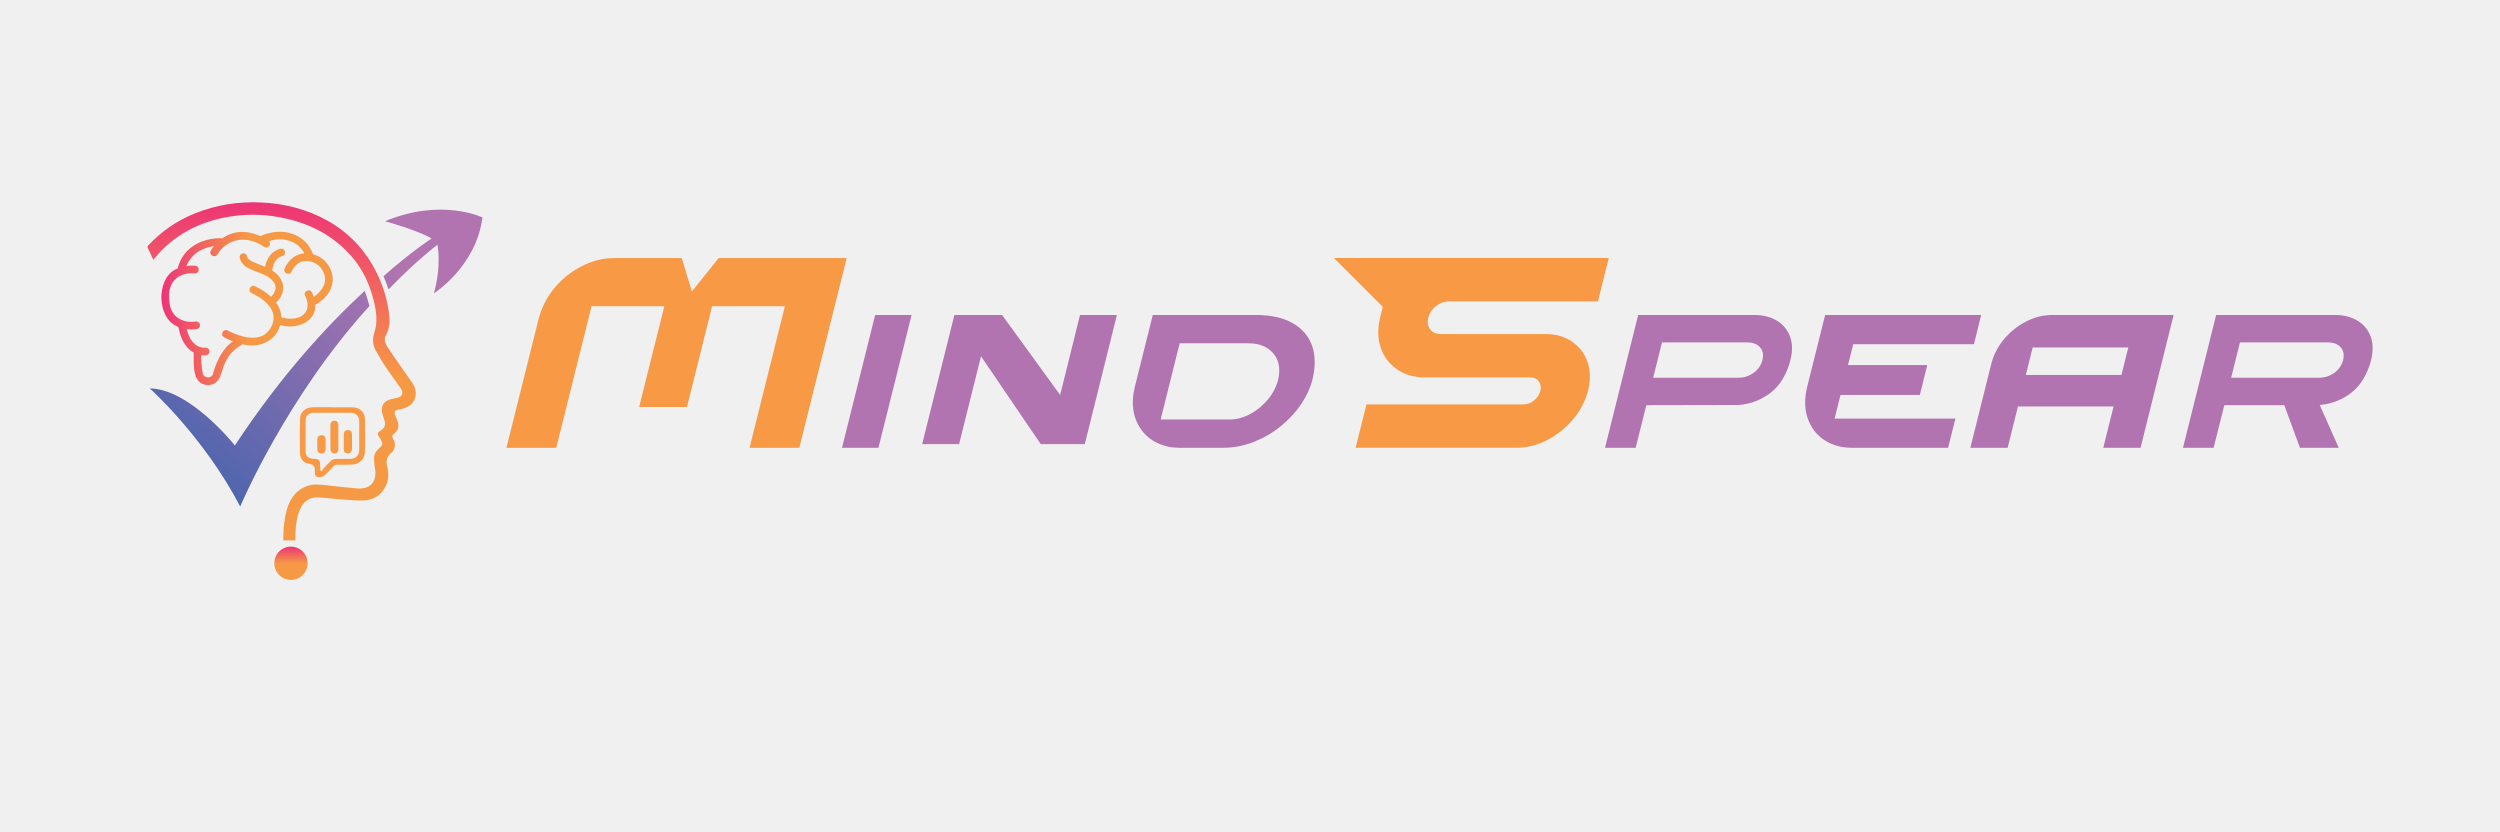
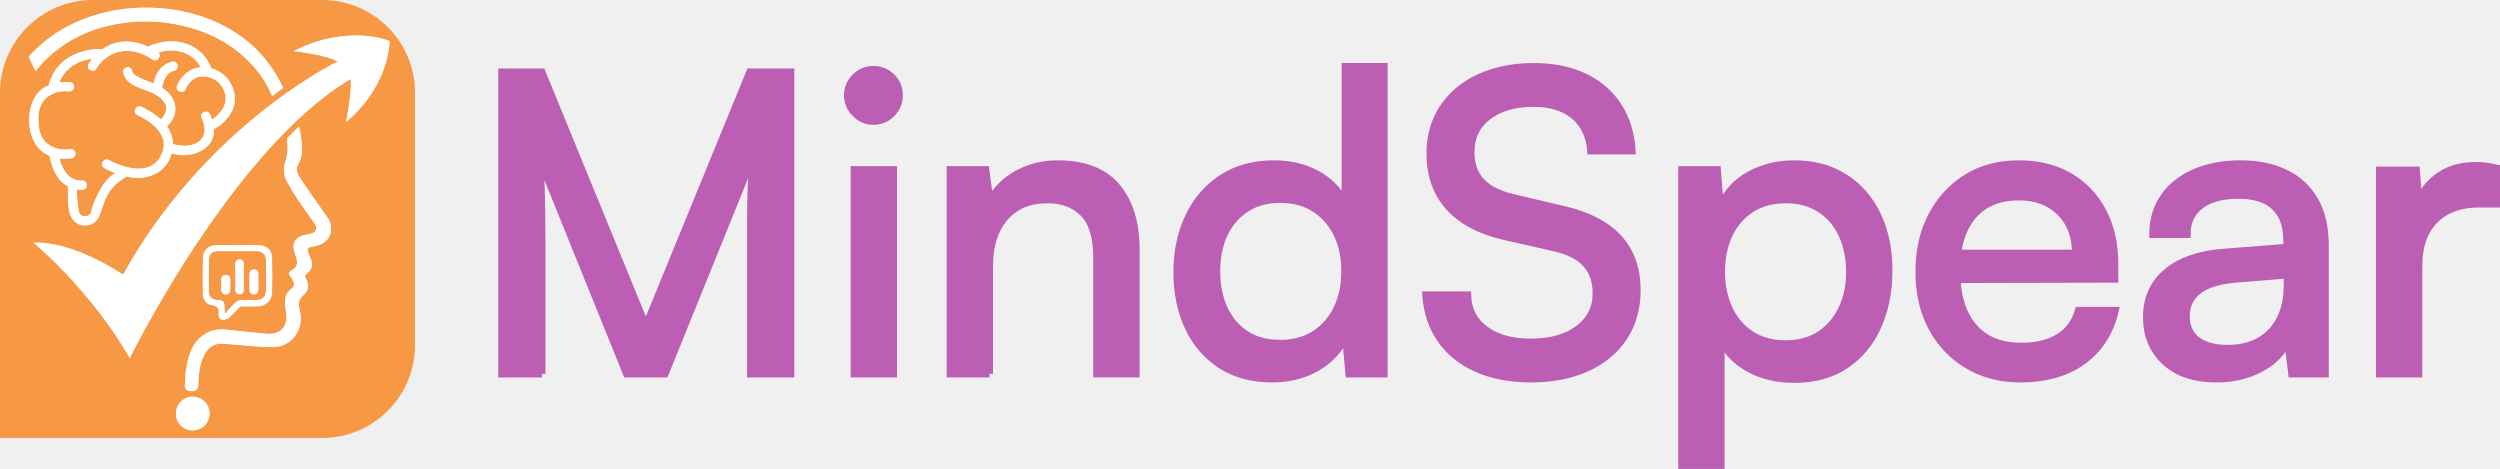
- <svg xmlns="http://www.w3.org/2000/svg" xmlns:xlink="http://www.w3.org/1999/xlink" id="Layer_1" data-name="Layer 1" viewBox="0 0 1940 645.5">
+ <svg xmlns="http://www.w3.org/2000/svg" id="Layer_2" data-name="Layer 2" viewBox="0 0 1762.59 330.58">
  <defs>
    <style>
      .cls-1 {
-         fill: url(#linear-gradient-2);
+         fill: #fff;
+       }
+ 
+       .cls-1, .cls-2 {
+         stroke-width: 0px;
+       }
+ 
+       .cls-3 {
+         fill: #bc5eb3;
+         stroke: #bc5eb3;
+         stroke-miterlimit: 10;
+         stroke-width: 5px;
      }

      .cls-2 {
-         fill: #f79945;
-       }
- 
-       .cls-3 {
-         fill: #b174b0;
-       }
- 
-       .cls-4 {
-         fill: url(#linear-gradient-5);
-       }
- 
-       .cls-5 {
-         fill: url(#linear-gradient-3);
-       }
- 
-       .cls-6 {
-         fill: url(#linear-gradient);
-       }
- 
-       .cls-7 {
-         fill: url(#linear-gradient-4);
+         fill: #f69844;
      }
    </style>
-     <linearGradient id="linear-gradient" x1="125.24" y1="239.35" x2="258.19" y2="239.35" gradientUnits="userSpaceOnUse">
-       <stop offset="0" stop-color="#ed3477" />
-       <stop offset=".51" stop-color="#f69944" />
-     </linearGradient>
-     <linearGradient id="linear-gradient-2" x1="120.11" y1="381.9" x2="290.79" y2="192.25" gradientUnits="userSpaceOnUse">
-       <stop offset="0" stop-color="#3f63ad" />
-       <stop offset="1" stop-color="#b174b0" />
-     </linearGradient>
-     <linearGradient id="linear-gradient-3" x1="139.63" y1="399.47" x2="310.31" y2="209.82" xlink:href="#linear-gradient-2" />
-     <linearGradient id="linear-gradient-4" x1="221" y1="157.6" x2="214.08" y2="419.2" xlink:href="#linear-gradient" />
-     <linearGradient id="linear-gradient-5" x1="225.77" y1="424.18" x2="225.77" y2="450" xlink:href="#linear-gradient" />
  </defs>
-   <g>
-     <path class="cls-2" d="m657.03,200.25l-36.75,147.23h-38.62l27.41-109.85h-56.48l-19.52,78.18h-37.07l19.52-78.18h-56.48l-27.41,109.85h-38.62l25.13-100.61c3.39-12.8,10.66-23.81,21.8-33.02,11.9-9.07,24.05-13.6,36.44-13.6h52.64l7.89,25.96,20.77-25.96h99.36Z" />
-     <path class="cls-3" d="m653.4,347.48l25.73-103.06h28.27l-25.73,103.06h-28.27Z" />
-     <path class="cls-3" d="m822.67,306.49l15.41-62.07h28.64l-24.93,100.22h-34.16l-46.37-68.17-17.01,68.17h-28.64l25-100.22h36.99l45.06,62.07Z" />
-     <path class="cls-3" d="m894.55,244.42h79.8c11.77,0,21.37,2.12,28.78,6.36,7.41,4.24,12.43,10.1,15.05,17.59,2.62,7.49,2.71,16.22.29,26.2-1.65,6.49-4.58,12.85-8.79,19.08-4.22,6.23-9.44,11.88-15.66,16.97-6.23,5.09-13.2,9.17-20.93,12.25-7.73,3.08-15.88,4.62-24.46,4.62h-33.22c-6.15,0-11.79-1.17-16.9-3.52-5.11-2.35-9.32-5.73-12.61-10.14-6.64-9.16-8.46-20.13-5.45-32.92l14.1-56.47Zm6.11,81.11h53.27c5.57,0,11-1.43,16.28-4.29,5.28-2.86,9.85-6.61,13.7-11.26,3.85-4.65,6.5-9.81,7.96-15.48,1.89-8.48.58-15.29-3.92-20.42-4.51-5.14-10.93-7.7-19.26-7.7h-53.27l-14.75,59.16Z" />
-     <path class="cls-2" d="m1248.4,200.25l-8.41,33.64h-115.77c-3.39,0-6.71,1.21-9.97,3.63-3.05,2.49-5.02,5.5-5.92,9.03-.83,3.6-.33,6.61,1.51,9.03,1.83,2.42,4.52,3.63,8.05,3.63h81.71c11.63,0,20.9,4.33,27.83,12.98,6.23,8.72,7.85,19.1,4.88,31.15-2.22,8.24-6.14,15.66-11.78,22.27-5.64,6.61-12.3,11.91-19.99,15.88-7.68,3.98-15.61,5.97-23.78,5.97h-124.8l8.41-33.64h121.89c2.84,0,5.52-1,8.05-3.01,2.53-2.01,4.2-4.5,5.04-7.48.62-2.98.19-5.47-1.3-7.48-1.49-2.01-3.69-3.01-6.59-3.01h-81.71c-8.52,0-15.77-2.09-21.75-6.28-5.99-4.19-10.18-9.76-12.56-16.72-2.39-6.96-2.54-14.76-.47-23.41l2.08-8.31-37.9-37.9h213.26Z" />
-     <path class="cls-3" d="m1277.56,314.41l-8.29,33.07h-23.77l25.73-103.06h90.27c6.4,0,12.03,1.39,16.9,4.18,4.87,2.79,8.36,6.78,10.46,11.99,2.11,5.21,2.29,11.47.54,18.79-2.96,11.19-8.02,19.6-15.19,25.22-7.17,5.62-15.41,8.84-24.71,9.67l-71.95.15Zm12.14-48.7l-6.83,27.4h66.28c4.17,0,8.01-1.22,11.52-3.67,3.51-2.45,5.85-5.8,7.01-10.07.97-4.21.3-7.55-2-9.99-2.3-2.45-5.54-3.67-9.7-3.67h-66.28Z" />
-     <path class="cls-3" d="m1537.39,244.42l-5.6,22.68h-93.68l-4.07,16.21h61.49l-5.74,23.18h-61.56l-4.58,18.32h93.76l-5.67,22.68h-74.71c-6.15,0-11.77-1.17-16.86-3.52-5.09-2.35-9.28-5.71-12.57-10.07-6.59-9.16-8.41-20.11-5.45-32.85l14.17-56.62h121.08Z" />
-     <path class="cls-3" d="m1686.74,244.42l-25.66,103.06h-28.93l7.99-32.05h-74.21l-8,32.05h-28.93l16.28-65.34c1.84-7.02,5.15-13.37,9.92-19.04,4.77-5.67,10.44-10.2,17.01-13.59,6.56-3.39,13.31-5.09,20.24-5.09h94.26Zm-114.69,46.51h74.21l5.31-21.3h-74.21l-5.31,21.3Z" />
-     <path class="cls-3" d="m1772.65,314.41h-46.59l-8.29,33.07h-23.77l25.73-103.06h92.37c6.35,0,11.97,1.39,16.86,4.18,4.89,2.79,8.38,6.78,10.47,11.99,2.08,5.21,2.28,11.47.58,18.79-3,11.19-8.08,19.6-15.23,25.22-7.15,5.62-15.37,8.84-24.67,9.67l14.75,33.22h-30.09l-12.14-33.07Zm-34.45-48.7l-6.83,27.4h68.39c4.17,0,8.01-1.22,11.52-3.67,3.51-2.45,5.85-5.8,7.01-10.07.92-4.21.24-7.55-2.03-9.99-2.28-2.45-5.5-3.67-9.67-3.67h-68.39Z" />
-   </g>
-   <g>
+   <g id="Layer_1-2" data-name="Layer 1">
    <g>
-       <path class="cls-2" d="m257.73,316.09c5.61,0,11.22-.19,16.81.06,4.9.22,8.57,4.06,8.65,8.94.14,8.54.16,17.09-.01,25.63-.11,5.45-4.45,9.58-10.02,9.82-3.84.17-7.7.12-11.54.05-1.31-.02-2.15.42-3.01,1.38-2.09,2.33-4.21,4.65-6.53,6.73-.98.88-2.48,1.46-3.81,1.61-2.58.28-4.11-1.04-3.98-3.61.2-3.81-.1-6.35-5.01-6.97-4.03-.51-6.42-4.06-6.5-8.24-.17-8.8-.2-17.61.04-26.4.14-5.22,4.17-8.91,9.47-9.06,5.15-.14,10.3-.03,15.46-.03,0,.04,0,.07,0,.11Zm-9.08,49.13c.33.21.66.42.99.63.34-.63.58-1.37,1.05-1.89,2.02-2.21,4.02-4.47,6.23-6.47.86-.78,2.26-1.3,3.44-1.35,3.71-.16,7.43-.02,11.15-.05,4.55-.03,7.21-2.58,7.25-7.1.06-7.43.04-14.87-.01-22.3-.02-3.79-2.59-6.32-6.44-6.34-9.65-.04-19.3-.05-28.96,0-3.84.02-6.16,2.24-6.2,6.06-.08,7.96-.08,15.91-.01,23.87.03,3.4,2.24,5.52,5.66,5.77.58.04,1.17.02,1.76.05,2.63.13,3.77,1.3,3.86,3.9.06,1.75.15,3.49.23,5.23Z" />
-       <path class="cls-2" d="m262.56,339.39c0,2.93.02,5.86,0,8.79-.03,2.47-.94,3.59-2.84,3.62-2.2.03-3.23-1.04-3.27-3.66-.06-4.82-.03-9.63-.04-14.45,0-1.37-.07-2.74,0-4.1.11-1.98,1.31-3.2,2.99-3.17,1.93.03,3.1,1.15,3.14,3.21.06,3.25.02,6.51.02,9.76,0,0,0,0,0,0Z" />
-       <path class="cls-2" d="m273.18,342.65c0,1.83.05,3.65-.01,5.48-.08,2.31-1.32,3.74-3.14,3.75-2.14,0-3.25-1.19-3.28-3.7-.04-3.59-.03-7.18.03-10.76.05-2.65,1.09-3.68,3.49-3.64,1.94.03,2.84,1.13,2.89,3.6.03,1.76,0,3.52,0,5.28h.01Z" />
-       <path class="cls-2" d="m252.67,344.62c0,1.3.05,2.6-.01,3.9-.11,2.24-1.22,3.39-3.19,3.4-1.94,0-3.18-1.22-3.24-3.37-.07-2.54-.08-5.08-.02-7.61.05-2.05,1.36-3.24,3.36-3.23,1.98,0,2.99,1.06,3.08,3.21.03.65.01,1.3.02,1.95,0,.59,0,1.17,0,1.76Z" />
+       <g>
+         <path class="cls-2" d="M49.42,105.16c1.76-.3,3.45.85,3.76,2.61.33,1.76-.84,3.45-2.61,3.77-.54.13-6.59.63-8.61.09,4.24,16.93,15.04,15.74,15.59,15.67,1.71-.27,3.4.94,3.68,2.69.28,1.77-.92,3.43-2.69,3.72-.65.04-3.06.17-4.32-.14-.12,5.29.55,10.97,1.25,15.17h0c.7,4.67,7.64,5.11,8.85.53,2.3-9.74,8.78-22.44,16.87-27.31-4.37-1.65-7.34-3.32-7.63-3.49-3.67-2.14-.49-7.71,3.21-5.64.15.09,15.44,8.67,27,5.25,8.25-2.02,14-13.32,10.89-20.99-3.64-10-17.44-15.81-17.58-15.87-3.91-1.64-1.45-7.58,2.47-6,.45.18,7.68,3.23,13.82,9,3.37-3.08,5.71-8.8,1.74-13.02-6.92-9.38-25.35-7.51-28.28-19.98-.33-1.76.82-3.46,2.58-3.79,1.73-.32,3.46.82,3.79,2.58.24,3.99,10.13,6.55,15.1,8.79,2.88-13.91,12.96-15.29,13.43-15.35,4.1-.4,4.95,5.78.8,6.44-.29.04-6.71,1.17-8.21,12.05,11.01,6.75,12.44,18.84,3.34,27.16,2.6,3.56,4.33,8.08,4.35,12.5,16.12,4.46,27.08-4.35,20.26-18.13-2.02-3.73,3.68-6.8,5.7-3.1.08.14.86,1.65,1.57,3.91,2.89-1.97,11.55-8.75,9.19-17.96-3.02-11.77-14.03-13.27-18.59-12.15-6.49,1.6-9.23,8.46-9.25,8.51-1.55,3.97-7.53,1.67-6.06-2.29.15-.41,3.91-10.08,13.76-12.51.9-.22,1.88-.36,2.89-.44-4.8-9.87-17.56-14.59-29.79-10.34,2.53,2.71-.99,6.88-4.1,4.87-16.84-11.56-32.83-5.22-39.54,6.29-2.1,3.7-7.71.52-5.66-3.17.09-.17.97-1.7,2.62-3.73-6.87.89-18.24,4.31-23.28,16.8,4.17-.61,7.37-.26,7.64-.23,4.22.53,3.44,6.95-.78,6.44-10.81-1.1-23.61,4.85-21.31,23.4.86,15.35,13.82,18.81,22.15,17.36Z" />
+         <path class="cls-2" d="M227.11,0H65.5C29.33,0,0,29.33,0,65.5v243.27h227.11c36.18,0,65.5-29.33,65.5-65.5V65.5C292.61,29.33,263.29,0,227.11,0ZM21.11,38.97c10.18-10.95,22.22-19.21,36.07-24.83,16.81-6.82,34.35-9.49,52.4-8.57,17.83.91,34.82,5.25,50.54,13.89,15.19,8.35,27.1,20.14,35.72,35.18,1.37,2.4,2.64,4.84,3.81,7.31-2.52,1.8-5.12,3.72-7.8,5.74-3.1-7.29-7.18-14.09-12.52-20.2-12.23-13.99-27.57-23.07-45.44-28.03-13.86-3.85-27.95-5.26-42.24-3.83-22.75,2.28-43.01,10.34-59.55,26.58-2.46,2.42-4.6,5.17-7.03,7.94-1.54-3.21-3.1-6.39-4.53-9.62-.17-.37.21-1.18.56-1.56ZM34.23,60.3c7.09-27.06,36.38-25.71,36.67-25.69.35.02.67.14.99.26,2.74-1.96,6.09-3.72,10.05-4.72,7.01-1.78,14.49-.86,22.29,2.69,20.22-8.91,38.95-.9,44.74,15.37,6.76,1.82,13.55,6.86,16.03,16.53,3.91,16.07-12.77,26.08-14.28,26.09,1.37,15.01-17.08,21.56-29.65,17.24-3.69,14.2-18.42,19.92-31.64,16.34-2.57,1.36-10.33,5.97-14.12,13.95-5.19,9.62-3.52,19.93-15.35,20.66-13.7-.75-11.9-16.81-12.12-27.62-5.02-2.75-10.42-8.59-12.81-20.9-.01-1.35-3.66-2.01-5.02-3.49-13.87-10.28-12.64-40.79,4.21-46.72ZM135.88,303.44c-6.55,0-11.86-5.31-11.86-11.86s5.31-11.86,11.86-11.86,11.86,5.31,11.86,11.86-5.31,11.86-11.86,11.86ZM233.18,163.76c-1.11,5.06-4.59,7.84-9.3,9.31-1.42.44-2.91.61-4.36.95-2.45.56-3.07,1.6-2.26,4,.62,1.81,1.53,3.52,2.12,5.34,1.24,3.84.37,6.8-2.82,9.25-1.65,1.27-2.03,2.24-.74,4.17,2.28,3.41,1.68,8.33-1.67,11.04-3.74,3.02-3.98,6.49-2.95,10.66,1.22,4.94,1.2,9.89-1.01,14.61-3.64,7.78-10.19,11.62-18.4,11.64-8.64.01-17.28-1.11-25.92-1.75-2.76-.2-5.52-.44-8.29-.66-7.23-.58-11.68,3.62-14.12,8.93-2.72,5.92-3.37,12.29-3.68,18.7-.03.62-.04,1.25-.04,1.88,0,2.16-1.75,3.91-3.92,3.91h-1.6c-2.2,0-3.99-1.81-3.92-4.01,0-.01,0-.03,0-.04.24-6.76.88-13.47,2.77-20.01,2.39-8.27,6.88-14.79,15.18-18.06,5.01-1.97,10.2-1.35,15.37-.79,8.05.87,16.1,1.78,24.17,2.47,11.39.97,15.55-6.57,13.81-15.86-.47-2.49-.73-5.07-.68-7.6.06-3.29,1.68-5.93,4.21-8.06,2.63-2.2,2.8-3.41,1.14-6.45-.88-1.61-2.61-3.27-2.45-4.76.13-1.26,2.47-2.23,3.75-3.43,1.91-1.78,2.3-4,1.57-6.45-.65-2.17-1.47-4.31-1.95-6.52-1.06-4.9,1.32-8.75,6.15-10.12,1.84-.52,3.75-.79,5.61-1.25,3.94-.97,5.15-3.86,2.86-7.2-3.9-5.68-8.08-11.19-11.9-16.92-2.79-4.19-5.34-8.56-7.75-12.98-2.39-4.39-2.54-9.01-.96-13.82,1.78-5.45,1.89-10.9,1.17-16.32,2.77-2.85,5.57-5.64,8.39-8.35.75,3.19,1.34,6.43,1.77,9.73.76,5.74.75,11.49-2.28,16.81-2.06,3.62-.59,6.95,1.42,9.97,4.09,6.16,8.35,12.2,12.56,18.28,2.19,3.15,4.49,6.23,6.62,9.42,2.08,3.12,3.11,6.56,2.29,10.33ZM149.35,215.11c-3.9-.49-6.21-3.92-6.29-7.97-.17-8.51-.19-17.03.04-25.53.14-5.05,4.03-8.62,9.15-8.76,4.98-.14,9.96-.03,14.95-.03v.11c5.42,0,10.85-.19,16.26.06,4.74.21,8.28,3.93,8.36,8.64.14,8.26.16,16.52-.01,24.78-.11,5.27-4.3,9.26-9.69,9.5-3.71.16-7.44.11-11.16.05-1.26-.02-2.08.41-2.91,1.33-2.02,2.25-4.07,4.5-6.32,6.51-.95.85-2.4,1.41-3.68,1.55-2.49.27-3.97-1-3.85-3.5.19-3.69-.09-6.14-4.84-6.74ZM243.97,85.95c4.34-20.9,3.3-30.29,3.3-30.29-13.69,8.1-27.09,18.84-39.92,31.15-2.83,2.71-5.63,5.5-8.39,8.35-61.16,62.98-107.44,157.22-107.44,157.22-28.35-48.97-67.79-81.23-67.79-81.23,28.12-1.46,63.05,22.51,63.05,22.51,32.14-57.86,74.16-97.26,105.77-121.15,2.68-2.03,5.28-3.94,7.8-5.74,22.35-16.02,37.84-23.4,37.84-23.4-9.55-5.24-31.18-7.32-31.18-7.32,38.55-19.58,67.74-7.11,67.74-7.11-2.34,35.79-30.77,57.02-30.77,57.02Z" />
+         <path class="cls-2" d="M158.2,215.37c.06,1.69.15,3.37.22,5.06.32.2.64.41.96.61.33-.61.56-1.32,1.02-1.82,1.96-2.14,3.89-4.32,6.03-6.26.83-.76,2.19-1.26,3.33-1.31,3.59-.16,7.19-.02,10.78-.05,4.4-.03,6.97-2.49,7.01-6.86.06-7.19.04-14.38-.01-21.57-.02-3.66-2.51-6.12-6.23-6.13-9.33-.04-18.67-.05-28,0-3.72.02-5.96,2.17-6,5.86-.08,7.69-.08,15.39-.01,23.08.03,3.28,2.16,5.34,5.47,5.58.57.04,1.13.02,1.7.05,2.54.12,3.65,1.26,3.73,3.77ZM175.96,193.54c.04-2.56,1.05-3.56,3.38-3.52,1.87.03,2.75,1.09,2.79,3.48.03,1.7,0,3.41,0,5.11h.01c0,1.77.05,3.53-.01,5.3-.07,2.24-1.27,3.62-3.04,3.62-2.07,0-3.14-1.15-3.17-3.58-.04-3.47-.03-6.94.03-10.41ZM165.93,185.98c.1-1.92,1.27-3.1,2.89-3.07,1.86.03,3,1.11,3.04,3.1.06,3.15.02,6.29.02,9.44h0c0,2.83.02,5.66,0,8.5-.03,2.38-.91,3.47-2.74,3.5-2.13.03-3.13-1.01-3.16-3.54-.06-4.66-.03-9.31-.04-13.97,0-1.32-.07-2.65,0-3.96ZM156.07,196.95c.05-1.98,1.31-3.14,3.25-3.13,1.91,0,2.9,1.03,2.98,3.1.02.63.01,1.26.02,1.89,0,.57,0,1.13,0,1.7,0,1.26.05,2.52-.01,3.77-.1,2.17-1.18,3.28-3.08,3.29-1.88,0-3.08-1.18-3.13-3.26-.07-2.45-.08-4.91-.02-7.36Z" />
+         <path class="cls-1" d="M158.04,225.35c1.28-.14,2.73-.71,3.68-1.55,2.25-2.01,4.3-4.26,6.32-6.51.83-.92,1.65-1.36,2.91-1.33,3.72.07,7.45.12,11.16-.05,5.39-.24,9.59-4.23,9.69-9.5.17-8.26.15-16.52.01-24.78-.08-4.72-3.62-8.43-8.36-8.64-5.41-.25-10.84-.06-16.26-.06v-.11c-4.98,0-9.97-.11-14.95.03-5.12.14-9.02,3.71-9.15,8.76-.23,8.51-.21,17.02-.04,25.53.08,4.05,2.39,7.48,6.29,7.97,4.75.6,5.03,3.06,4.84,6.74-.13,2.49,1.36,3.77,3.85,3.5ZM152.77,211.55c-3.31-.24-5.44-2.29-5.47-5.58-.07-7.69-.07-15.39.01-23.08.04-3.69,2.28-5.84,6-5.86,9.33-.04,18.67-.03,28,0,3.72.02,6.2,2.47,6.23,6.13.05,7.19.07,14.38.01,21.57-.03,4.37-2.61,6.83-7.01,6.86-3.59.02-7.19-.11-10.78.05-1.14.05-2.49.55-3.33,1.31-2.14,1.94-4.07,4.12-6.03,6.26-.46.5-.69,1.21-1.02,1.82-.32-.2-.64-.41-.96-.61-.08-1.69-.17-3.37-.22-5.06-.09-2.51-1.19-3.65-3.73-3.77-.57-.03-1.14,0-1.7-.05Z" />
+         <path class="cls-1" d="M165.96,203.91c.03,2.53,1.03,3.57,3.16,3.54,1.83-.03,2.71-1.12,2.74-3.5.03-2.83,0-5.66,0-8.5h0c0-3.15.05-6.29-.02-9.44-.04-1.99-1.18-3.07-3.04-3.1-1.63-.03-2.79,1.15-2.89,3.07-.07,1.32,0,2.64,0,3.96,0,4.66-.02,9.31.04,13.97Z" />
+         <path class="cls-1" d="M179.1,207.53c1.76,0,2.96-1.38,3.04-3.62.06-1.76.01-3.53.01-5.3h-.01c0-1.7.02-3.41,0-5.11-.04-2.38-.92-3.45-2.79-3.48-2.32-.03-3.33.96-3.38,3.52-.06,3.47-.07,6.94-.03,10.41.02,2.42,1.1,3.58,3.17,3.58Z" />
+         <path class="cls-1" d="M159.22,207.57c1.9,0,2.98-1.12,3.08-3.29.06-1.26.01-2.52.01-3.77,0-.57,0-1.13,0-1.7,0-.63,0-1.26-.02-1.89-.08-2.07-1.07-3.09-2.98-3.1-1.94,0-3.21,1.15-3.25,3.13-.06,2.45-.05,4.91.02,7.36.06,2.08,1.25,3.27,3.13,3.26Z" />
+         <path class="cls-1" d="M224.27,144c-4.21-6.08-8.47-12.12-12.56-18.28-2.01-3.02-3.48-6.35-1.42-9.97,3.03-5.32,3.03-11.07,2.28-16.81-.43-3.29-1.03-6.53-1.77-9.73-2.83,2.71-5.63,5.5-8.39,8.35.72,5.42.61,10.87-1.17,16.32-1.57,4.82-1.43,9.43.96,13.82,2.41,4.42,4.95,8.79,7.75,12.98,3.82,5.74,8,11.24,11.9,16.92,2.29,3.34,1.08,6.23-2.86,7.2-1.86.46-3.77.73-5.61,1.25-4.84,1.37-7.21,5.21-6.15,10.12.48,2.21,1.3,4.34,1.95,6.52.73,2.45.34,4.67-1.57,6.45-1.28,1.19-3.61,2.17-3.75,3.43-.16,1.48,1.57,3.15,2.45,4.76,1.66,3.04,1.49,4.25-1.14,6.45-2.54,2.13-4.15,4.77-4.21,8.06-.05,2.53.22,5.11.68,7.6,1.74,9.3-2.42,16.83-13.81,15.86-8.07-.69-16.12-1.59-24.17-2.47-5.18-.56-10.36-1.18-15.37.79-8.3,3.27-12.79,9.79-15.18,18.06-1.89,6.54-2.53,13.25-2.77,20.01,0,.01,0,.03,0,.04-.08,2.2,1.72,4.01,3.92,4.01h1.6c2.16,0,3.91-1.75,3.92-3.91,0-.63.01-1.25.04-1.88.31-6.41.97-12.79,3.68-18.7,2.44-5.31,6.89-9.52,14.12-8.93,2.76.22,5.52.46,8.29.66,8.64.64,17.28,1.76,25.92,1.75,8.21-.01,14.76-3.86,18.4-11.64,2.2-4.72,2.23-9.66,1.01-14.61-1.03-4.17-.79-7.64,2.95-10.66,3.35-2.71,3.95-7.63,1.67-11.04-1.29-1.93-.91-2.9.74-4.17,3.19-2.46,4.06-5.42,2.82-9.25-.59-1.82-1.5-3.53-2.12-5.34-.82-2.4-.19-3.44,2.26-4,1.45-.33,2.95-.51,4.36-.95,4.71-1.46,8.19-4.24,9.3-9.31.83-3.78-.21-7.21-2.29-10.33-2.13-3.19-4.43-6.27-6.62-9.42Z" />
+         <path class="cls-1" d="M25.08,50.15c2.43-2.76,4.56-5.52,7.03-7.94,16.54-16.25,36.8-24.3,59.55-26.58,14.3-1.43,28.39-.02,42.24,3.83,17.86,4.96,33.2,14.05,45.44,28.03,5.34,6.11,9.42,12.9,12.52,20.2,2.68-2.02,5.28-3.94,7.8-5.74-1.17-2.47-2.44-4.91-3.81-7.31-8.61-15.04-20.53-26.83-35.72-35.18-15.72-8.64-32.71-12.98-50.54-13.89-18.04-.92-35.58,1.75-52.4,8.57-13.85,5.62-25.89,13.88-36.07,24.83-.36.39-.73,1.19-.56,1.56,1.44,3.23,3,6.4,4.53,9.62Z" />
+         <path class="cls-1" d="M207,36.05s21.63,2.07,31.18,7.32c0,0-15.49,7.38-37.84,23.4-2.52,1.81-5.12,3.72-7.8,5.74-31.61,23.89-73.63,63.3-105.77,121.15,0,0-34.92-23.97-63.05-22.51,0,0,39.44,32.26,67.79,81.23,0,0,46.28-94.24,107.44-157.22,2.77-2.85,5.57-5.64,8.39-8.35,12.83-12.31,26.23-23.05,39.92-31.15,0,0,1.03,9.38-3.3,30.29,0,0,28.43-21.23,30.77-57.02,0,0-29.19-12.46-67.74,7.11Z" />
+         <path class="cls-1" d="M30.03,107.02c1.36,1.48,5,2.14,5.02,3.49,2.39,12.31,7.79,18.15,12.81,20.9.22,10.81-1.58,26.87,12.12,27.62,11.83-.73,10.15-11.04,15.35-20.66,3.79-7.99,11.55-12.59,14.12-13.95,13.22,3.58,27.96-2.15,31.64-16.34,12.57,4.32,31.02-2.23,29.65-17.24,1.5-.02,18.19-10.02,14.28-26.09-2.48-9.67-9.27-14.71-16.03-16.53-5.79-16.27-24.52-24.28-44.74-15.37-7.8-3.54-15.28-4.47-22.29-2.69-3.96,1.01-7.31,2.76-10.05,4.72-.31-.12-.63-.24-.99-.26-.29-.02-29.58-1.38-36.67,25.69-16.84,5.93-18.08,36.44-4.21,46.72ZM48.58,64.4c4.21.51,5-5.91.78-6.44-.27-.03-3.46-.38-7.64.23,5.03-12.49,16.4-15.91,23.28-16.8-1.65,2.03-2.53,3.56-2.62,3.73-2.04,3.69,3.56,6.87,5.66,3.17,6.71-11.51,22.7-17.85,39.54-6.29,3.11,2.01,6.64-2.15,4.1-4.87,12.23-4.26,25,.47,29.79,10.34-1.01.08-1.99.22-2.89.44-9.85,2.43-13.61,12.1-13.76,12.51-1.47,3.96,4.52,6.27,6.06,2.29.02-.05,2.76-6.91,9.25-8.51,4.56-1.12,15.56.38,18.59,12.15,2.36,9.21-6.3,15.99-9.19,17.96-.72-2.26-1.5-3.78-1.57-3.91-2.02-3.71-7.72-.63-5.7,3.1,6.82,13.78-4.15,22.6-20.26,18.13-.01-4.43-1.74-8.94-4.35-12.5,9.1-8.32,7.67-20.4-3.34-27.16,1.49-10.88,7.92-12.01,8.21-12.05,4.15-.66,3.3-6.83-.8-6.44-.47.05-10.55,1.43-13.43,15.35-4.97-2.24-14.86-4.8-15.1-8.79-.33-1.76-2.06-2.9-3.79-2.58-1.76.33-2.92,2.03-2.58,3.79,2.93,12.47,21.36,10.59,28.28,19.98,3.98,4.22,1.63,9.94-1.74,13.02-6.14-5.77-13.37-8.82-13.82-9-3.92-1.58-6.38,4.36-2.47,6,.14.06,13.94,5.87,17.58,15.87,3.11,7.67-2.64,18.97-10.89,20.99-11.56,3.42-26.85-5.16-27-5.25-3.7-2.07-6.88,3.5-3.21,5.64.29.17,3.26,1.83,7.63,3.49-8.09,4.87-14.57,17.56-16.87,27.31-1.21,4.59-8.14,4.14-8.85-.53h0c-.7-4.2-1.37-9.88-1.25-15.17,1.27.31,3.68.18,4.32.14,1.76-.29,2.97-1.95,2.69-3.72-.28-1.76-1.97-2.96-3.68-2.69-.55.07-11.35,1.26-15.59-15.67,2.02.54,8.07.05,8.61-.09,1.76-.32,2.93-2.01,2.61-3.77-.32-1.76-2-2.91-3.76-2.61-8.33,1.45-21.29-2.01-22.15-17.36-2.3-18.55,10.5-24.5,21.31-23.4Z" />
+         <circle class="cls-1" cx="135.88" cy="291.57" r="11.86" />
+       </g>
+       <g>
+         <path class="cls-3" d="M382.05,263.61h-28.26V50.76h28.26l73.3,178.99,73.3-178.99h28.85v212.85h-28.26v-109.81c0-7.07.1-13.15.29-18.25.19-5.1.39-9.66.59-13.69.19-4.02.49-7.9.88-11.63l-62.12,153.38h-27.08l-61.82-152.79c.78,5.11,1.32,12.95,1.62,23.55.29,10.6.44,23.36.44,38.27v90.97Z" />
+         <path class="cls-3" d="M615.79,85.5c-4.91,0-9.18-1.81-12.81-5.45-3.63-3.63-5.45-7.9-5.45-12.81s1.81-9.42,5.45-12.95c3.63-3.53,7.9-5.3,12.81-5.3s9.42,1.77,12.95,5.3c3.53,3.53,5.3,7.85,5.3,12.95s-1.77,9.18-5.3,12.81c-3.53,3.63-7.85,5.45-12.95,5.45ZM602.25,263.61V119.65h27.67v143.96h-27.67Z" />
+         <path class="cls-3" d="M697.63,263.61h-27.67V119.65h25.02l2.94,22.08c4.51-8.24,11.04-14.67,19.58-19.28,8.54-4.61,17.91-6.92,28.11-6.92,18.84,0,32.77,5.4,41.8,16.19,9.03,10.8,13.54,25.42,13.54,43.86v88.02h-27.67v-81.84c0-14.52-3.14-24.97-9.42-31.35-6.28-6.38-14.72-9.57-25.32-9.57-12.95,0-23.01,4.22-30.18,12.66-7.17,8.44-10.74,19.72-10.74,33.86v76.25Z" />
+         <path class="cls-3" d="M896.93,267.14c-13.94,0-25.91-3.19-35.92-9.57-10.01-6.38-17.71-15.26-23.11-26.64-5.4-11.38-8.1-24.33-8.1-38.86s2.75-27.82,8.24-39.3c5.49-11.48,13.34-20.56,23.55-27.23,10.2-6.67,22.37-10.01,36.5-10.01,11.19,0,21.15,2.31,29.88,6.92,8.73,4.61,15.55,11.44,20.46,20.46V46.94h27.38v216.67h-24.73l-2.35-26.2c-4.71,9.62-11.63,16.98-20.76,22.08-9.13,5.1-19.48,7.65-31.06,7.65ZM902.53,242.12c9.42,0,17.52-2.16,24.29-6.48,6.77-4.31,12.02-10.3,15.75-17.96,3.73-7.65,5.59-16.49,5.59-26.5s-1.87-18.79-5.59-26.35c-3.73-7.55-8.98-13.49-15.75-17.81-6.77-4.31-14.87-6.48-24.29-6.48s-17.47,2.21-24.14,6.62c-6.67,4.42-11.78,10.4-15.31,17.96-3.53,7.56-5.3,16.24-5.3,26.05s1.77,18.84,5.3,26.5c3.53,7.65,8.63,13.64,15.31,17.96,6.67,4.32,14.72,6.48,24.14,6.48Z" />
+         <path class="cls-3" d="M1008.21,108.17c0-12.17,3.04-22.86,9.13-32.09,6.08-9.22,14.67-16.39,25.76-21.49,11.09-5.1,23.89-7.65,38.42-7.65,13.54,0,25.36,2.41,35.47,7.21,10.11,4.81,18.05,11.63,23.85,20.46,5.79,8.83,9.07,19.43,9.86,31.79h-29.15c-.79-10.6-4.71-18.84-11.78-24.73-7.07-5.89-16.59-8.83-28.56-8.83-13.35,0-24.04,3.09-32.09,9.27-8.05,6.18-12.07,14.57-12.07,25.17,0,8.64,2.45,15.56,7.36,20.75,4.9,5.2,12.36,8.98,22.37,11.33l35.03,8.24c17.47,3.93,30.57,10.65,39.3,20.17,8.73,9.52,13.1,21.74,13.1,36.65,0,12.76-3.09,23.85-9.27,33.27-6.18,9.42-14.92,16.68-26.2,21.79-11.29,5.1-24.48,7.65-39.6,7.65-14.33,0-26.94-2.41-37.83-7.21-10.89-4.81-19.43-11.67-25.61-20.61-6.18-8.93-9.67-19.38-10.45-31.35h29.44c.19,10.21,4.32,18.3,12.36,24.29,8.04,5.99,18.74,8.98,32.09,8.98,14.13,0,25.36-3.14,33.71-9.42,8.34-6.28,12.51-14.62,12.51-25.02,0-8.44-2.35-15.31-7.07-20.61-4.71-5.3-12.17-9.13-22.37-11.48l-35.03-7.95c-17.27-3.92-30.37-10.84-39.3-20.75-8.93-9.91-13.39-22.52-13.39-37.83Z" />
+         <path class="cls-3" d="M1185.73,328.08V119.65h25.02l2.06,25.91c4.71-10.01,11.73-17.52,21.05-22.52,9.32-5,19.67-7.51,31.06-7.51,13.74,0,25.61,3.19,35.62,9.57,10.01,6.38,17.71,15.21,23.11,26.5,5.4,11.29,8.1,24.29,8.1,39.01s-2.6,27.87-7.8,39.45c-5.2,11.58-12.76,20.71-22.67,27.38-9.91,6.67-22.03,10.01-36.36,10.01-11.58,0-21.89-2.35-30.91-7.06-9.03-4.71-15.9-11.48-20.61-20.31v88.02h-27.67ZM1213.7,191.78c0,9.62,1.81,18.3,5.45,26.05,3.63,7.76,8.83,13.79,15.6,18.11,6.77,4.32,14.87,6.48,24.29,6.48s17.47-2.21,24.14-6.62c6.67-4.42,11.82-10.45,15.46-18.11,3.63-7.65,5.45-16.29,5.45-25.91s-1.82-18.84-5.45-26.5c-3.63-7.65-8.79-13.64-15.46-17.96-6.67-4.32-14.72-6.48-24.14-6.48s-17.52,2.16-24.29,6.48c-6.77,4.32-11.97,10.3-15.6,17.96-3.63,7.65-5.45,16.49-5.45,26.5Z" />
+         <path class="cls-3" d="M1424.48,267.14c-13.94,0-26.3-3.19-37.09-9.57-10.8-6.38-19.24-15.21-25.32-26.5-6.09-11.28-9.13-24.38-9.13-39.3s2.99-28.36,8.98-39.74c5.98-11.38,14.23-20.31,24.73-26.79,10.5-6.48,22.71-9.71,36.65-9.71s25.66,2.94,35.77,8.83c10.1,5.89,17.96,14.13,23.55,24.73,5.59,10.6,8.39,23.06,8.39,37.39v10.3l-123.35.29.59-18.55h95.09c0-11.97-3.63-21.59-10.89-28.85-7.26-7.26-16.98-10.89-29.14-10.89-9.23,0-17.13,2.01-23.7,6.03-6.58,4.02-11.58,9.91-15.01,17.66-3.44,7.76-5.15,17.03-5.15,27.82,0,17.27,3.92,30.57,11.78,39.89,7.85,9.32,19.14,13.98,33.86,13.98,10.79,0,19.62-2.16,26.49-6.48,6.87-4.32,11.48-10.6,13.84-18.84h25.91c-3.53,15.31-11.09,27.19-22.67,35.62-11.58,8.44-26.3,12.66-44.16,12.66Z" />
+         <path class="cls-3" d="M1562.55,267.14c-15.31,0-27.33-4.02-36.06-12.07-8.73-8.05-13.1-18.55-13.1-31.5s4.71-23.7,14.13-31.65c9.42-7.95,22.57-12.61,39.45-13.98l45.34-3.53v-4.12c0-8.05-1.47-14.47-4.42-19.28-2.94-4.81-6.97-8.24-12.07-10.3-5.11-2.06-10.89-3.09-17.37-3.09-11.58,0-20.56,2.41-26.94,7.21-6.38,4.81-9.57,11.63-9.57,20.46h-24.14c0-10.01,2.55-18.74,7.65-26.2,5.1-7.46,12.31-13.25,21.64-17.37,9.32-4.12,20.17-6.18,32.53-6.18s22.42,2.11,31.35,6.33c8.93,4.22,15.9,10.6,20.9,19.14,5,8.54,7.51,19.28,7.51,32.24v90.38h-23.55l-2.94-23.26c-3.73,8.24-10.16,14.77-19.28,19.58-9.13,4.81-19.48,7.21-31.06,7.21ZM1570.5,245.65c13.15,0,23.45-3.97,30.91-11.92,7.46-7.95,11.19-18.69,11.19-32.24v-7.65l-36.8,2.94c-12.17,1.18-20.95,4.02-26.35,8.54-5.4,4.52-8.1,10.3-8.1,17.37,0,7.65,2.6,13.39,7.8,17.22,5.2,3.83,12.31,5.74,21.34,5.74Z" />
+         <path class="cls-3" d="M1760.09,118.48v25.32h-12.36c-13.15,0-23.5,3.78-31.06,11.33-7.56,7.56-11.33,18.3-11.33,32.24v76.25h-27.67V119.95h25.91l2.36,28.85h-2.65c1.96-9.42,6.67-17.12,14.13-23.11,7.46-5.98,16.78-8.98,27.97-8.98,2.55,0,4.95.15,7.21.44,2.25.29,4.76.74,7.51,1.33Z" />
+       </g>
    </g>
-     <path class="cls-6" d="m150.29,273.56c.2,9.91-1.45,24.62,11.1,25.31,10.84-.67,9.31-10.12,14.07-18.94,3.48-7.32,10.59-11.54,12.94-12.79,12.11,3.28,25.62-1.97,29-14.98,11.52,3.96,28.43-2.04,27.17-15.8,1.38-.01,16.67-9.19,13.08-23.91-2.27-8.86-8.5-13.48-14.69-15.15-5.31-14.91-22.47-22.25-41-14.08-7.15-3.24-14.01-4.09-20.43-2.46-3.63.92-6.7,2.53-9.21,4.33-.29-.11-.58-.22-.9-.24-.27-.02-27.1-1.26-33.6,23.54-15.43,5.43-16.57,33.4-3.85,42.82,1.24,1.36,4.58,1.96,4.6,3.2,2.19,11.28,7.14,16.63,11.74,19.15Zm6.99,15.89c-.64-3.85-1.26-9.05-1.15-13.91,1.16.29,3.37.16,3.96.13,1.62-.26,2.72-1.79,2.46-3.41-.26-1.61-1.8-2.72-3.37-2.47-.5.07-10.4,1.15-14.29-14.36,1.85.49,7.39.04,7.89-.08,1.62-.3,2.69-1.84,2.39-3.46-.29-1.61-1.83-2.67-3.45-2.39-7.63,1.33-19.51-1.84-20.3-15.91-2.11-17,9.63-22.46,19.53-21.45,3.86.47,4.58-5.42.71-5.9-.25-.03-3.18-.35-7,.21,4.61-11.44,15.03-14.58,21.33-15.4-1.51,1.86-2.32,3.26-2.4,3.42-1.87,3.38,3.27,6.29,5.19,2.9,6.15-10.55,20.81-16.36,36.24-5.76,2.85,1.84,6.08-1.97,3.76-4.46,11.21-3.9,22.91.43,27.3,9.47-.93.07-1.82.2-2.65.4-9.03,2.23-12.47,11.09-12.61,11.47-1.35,3.63,4.14,5.74,5.56,2.1.02-.05,2.53-6.33,8.48-7.8,4.18-1.03,14.26.35,17.03,11.13,2.16,8.44-5.77,14.65-8.42,16.46-.66-2.07-1.37-3.46-1.44-3.59-1.85-3.4-7.07-.58-5.22,2.84,6.25,12.63-3.8,20.71-18.57,16.62-.01-4.06-1.6-8.2-3.98-11.46,8.34-7.62,7.03-18.7-3.06-24.89,1.37-9.97,7.26-11,7.52-11.04,3.8-.6,3.03-6.26-.73-5.9-.43.05-9.67,1.31-12.31,14.06-4.55-2.05-13.62-4.4-13.84-8.06-.31-1.62-1.89-2.66-3.47-2.37-1.61.31-2.67,1.86-2.37,3.47,2.69,11.43,19.58,9.71,25.92,18.31,3.64,3.87,1.5,9.11-1.59,11.93-5.62-5.29-12.25-8.08-12.66-8.25-3.6-1.45-5.85,3.99-2.26,5.5.13.05,12.78,5.38,16.11,14.54,2.85,7.03-2.42,17.38-9.98,19.24-10.59,3.13-24.6-4.73-24.74-4.81-3.39-1.9-6.3,3.21-2.94,5.17.27.15,2.99,1.68,7,3.19-7.41,4.46-13.35,16.1-15.46,25.02-1.11,4.21-7.46,3.8-8.11-.48h0Z" />
-     <path class="cls-1" d="m283.42,226.84c-.14-.38-.28-.75-.42-1.12-27.48,25.26-64.28,64.51-100.73,119.97,0,0-34.75-43.9-66.04-44.29,0,0,41.76,37.26,70.17,91.65,0,0,35.49-84.45,100.25-155.55-.11-.44-.22-.88-.33-1.32-.82-3.18-1.79-6.3-2.9-9.34Z" />
-     <path class="cls-5" d="m298.81,171.65s25.83,7.17,36.1,13.44c0,0-14.67,9.25-37.33,29.26.32.72.63,1.43.93,2.15,1.11,2.65,2.11,5.35,2.98,8.08,11.77-12.27,24.43-24.02,37.96-34.7,0,0,3.37,15.66-2.74,37.74,0,0,32.85-20.75,37.66-58.9,0,0-31.61-15.36-75.58,2.92Z" />
-     <path class="cls-7" d="m322.42,307.7c-1.11,5.05-4.57,7.82-9.27,9.28-1.41.44-2.9.61-4.35.94-2.44.56-3.07,1.59-2.25,3.99.62,1.8,1.53,3.51,2.11,5.32,1.24,3.83.37,6.78-2.81,9.23-1.64,1.27-2.02,2.23-.74,4.15,2.27,3.4,1.67,8.31-1.66,11.01-3.73,3.02-3.97,6.47-2.94,10.63,1.22,4.93,1.19,9.86-1.01,14.56-3.63,7.76-10.16,11.59-18.34,11.6-8.61.01-17.23-1.11-25.85-1.74-2.76-.2-5.51-.44-8.26-.66-7.2-.58-11.65,3.61-14.08,8.91-2.71,5.9-3.36,12.25-3.67,18.65-.09,1.89-.01,3.79-.01,5.77h-9.43c0-1.39-.04-2.72,0-4.04.24-6.74.87-13.43,2.76-19.95,2.38-8.25,6.86-14.75,15.13-18.01,5-1.97,10.17-1.34,15.33-.79,8.03.87,16.06,1.77,24.1,2.46,11.36.97,15.51-6.55,13.77-15.82-.47-2.48-.73-5.05-.68-7.57.06-3.28,1.67-5.91,4.2-8.03,2.62-2.2,2.79-3.41,1.13-6.44-.87-1.6-2.6-3.26-2.44-4.74.13-1.25,2.46-2.23,3.73-3.42,1.91-1.77,2.29-3.99,1.56-6.43-.65-2.17-1.47-4.3-1.95-6.5-1.05-4.89,1.31-8.73,6.13-10.09,1.83-.52,3.74-.79,5.59-1.24,3.93-.97,5.14-3.85,2.85-7.18-3.89-5.67-8.05-11.16-11.87-16.87-2.78-4.17-5.33-8.53-7.72-12.94-2.38-4.38-2.53-8.98-.96-13.78,1-3.06,1.47-6.12,1.56-9.18.15-4.97-.7-9.92-1.91-14.85-.11-.44-.22-.88-.33-1.32-.82-3.18-1.79-6.3-2.9-9.34-.14-.38-.28-.75-.42-1.12-3.21-8.43-7.64-16.25-13.7-23.19-12.2-13.94-27.49-23-45.3-27.95-13.82-3.84-27.86-5.24-42.12-3.82-22.69,2.27-42.89,10.31-59.37,26.5-2.46,2.41-4.58,5.16-7.01,7.91-1.53-3.2-3.09-6.37-4.52-9.59-.16-.37.21-1.17.57-1.56,10.15-10.92,22.16-19.16,35.97-24.76,16.76-6.8,34.25-9.46,52.24-8.55,17.78.9,34.72,5.23,50.39,13.85,15.15,8.32,27.03,20.08,35.61,35.08,1.74,3.05,3.32,6.16,4.73,9.32.32.71.63,1.43.94,2.15,1.11,2.65,2.11,5.35,2.98,8.08,1.53,4.76,2.7,9.63,3.5,14.63.15.93.29,1.85.41,2.79.76,5.72.75,11.46-2.27,16.76-2.06,3.61-.59,6.93,1.42,9.94,4.08,6.14,8.32,12.17,12.52,18.23,2.18,3.14,4.48,6.21,6.6,9.4,2.07,3.11,3.1,6.54,2.28,10.3Z" />
-     <circle class="cls-4" cx="225.77" cy="437.09" r="12.91" />
  </g>
</svg>
